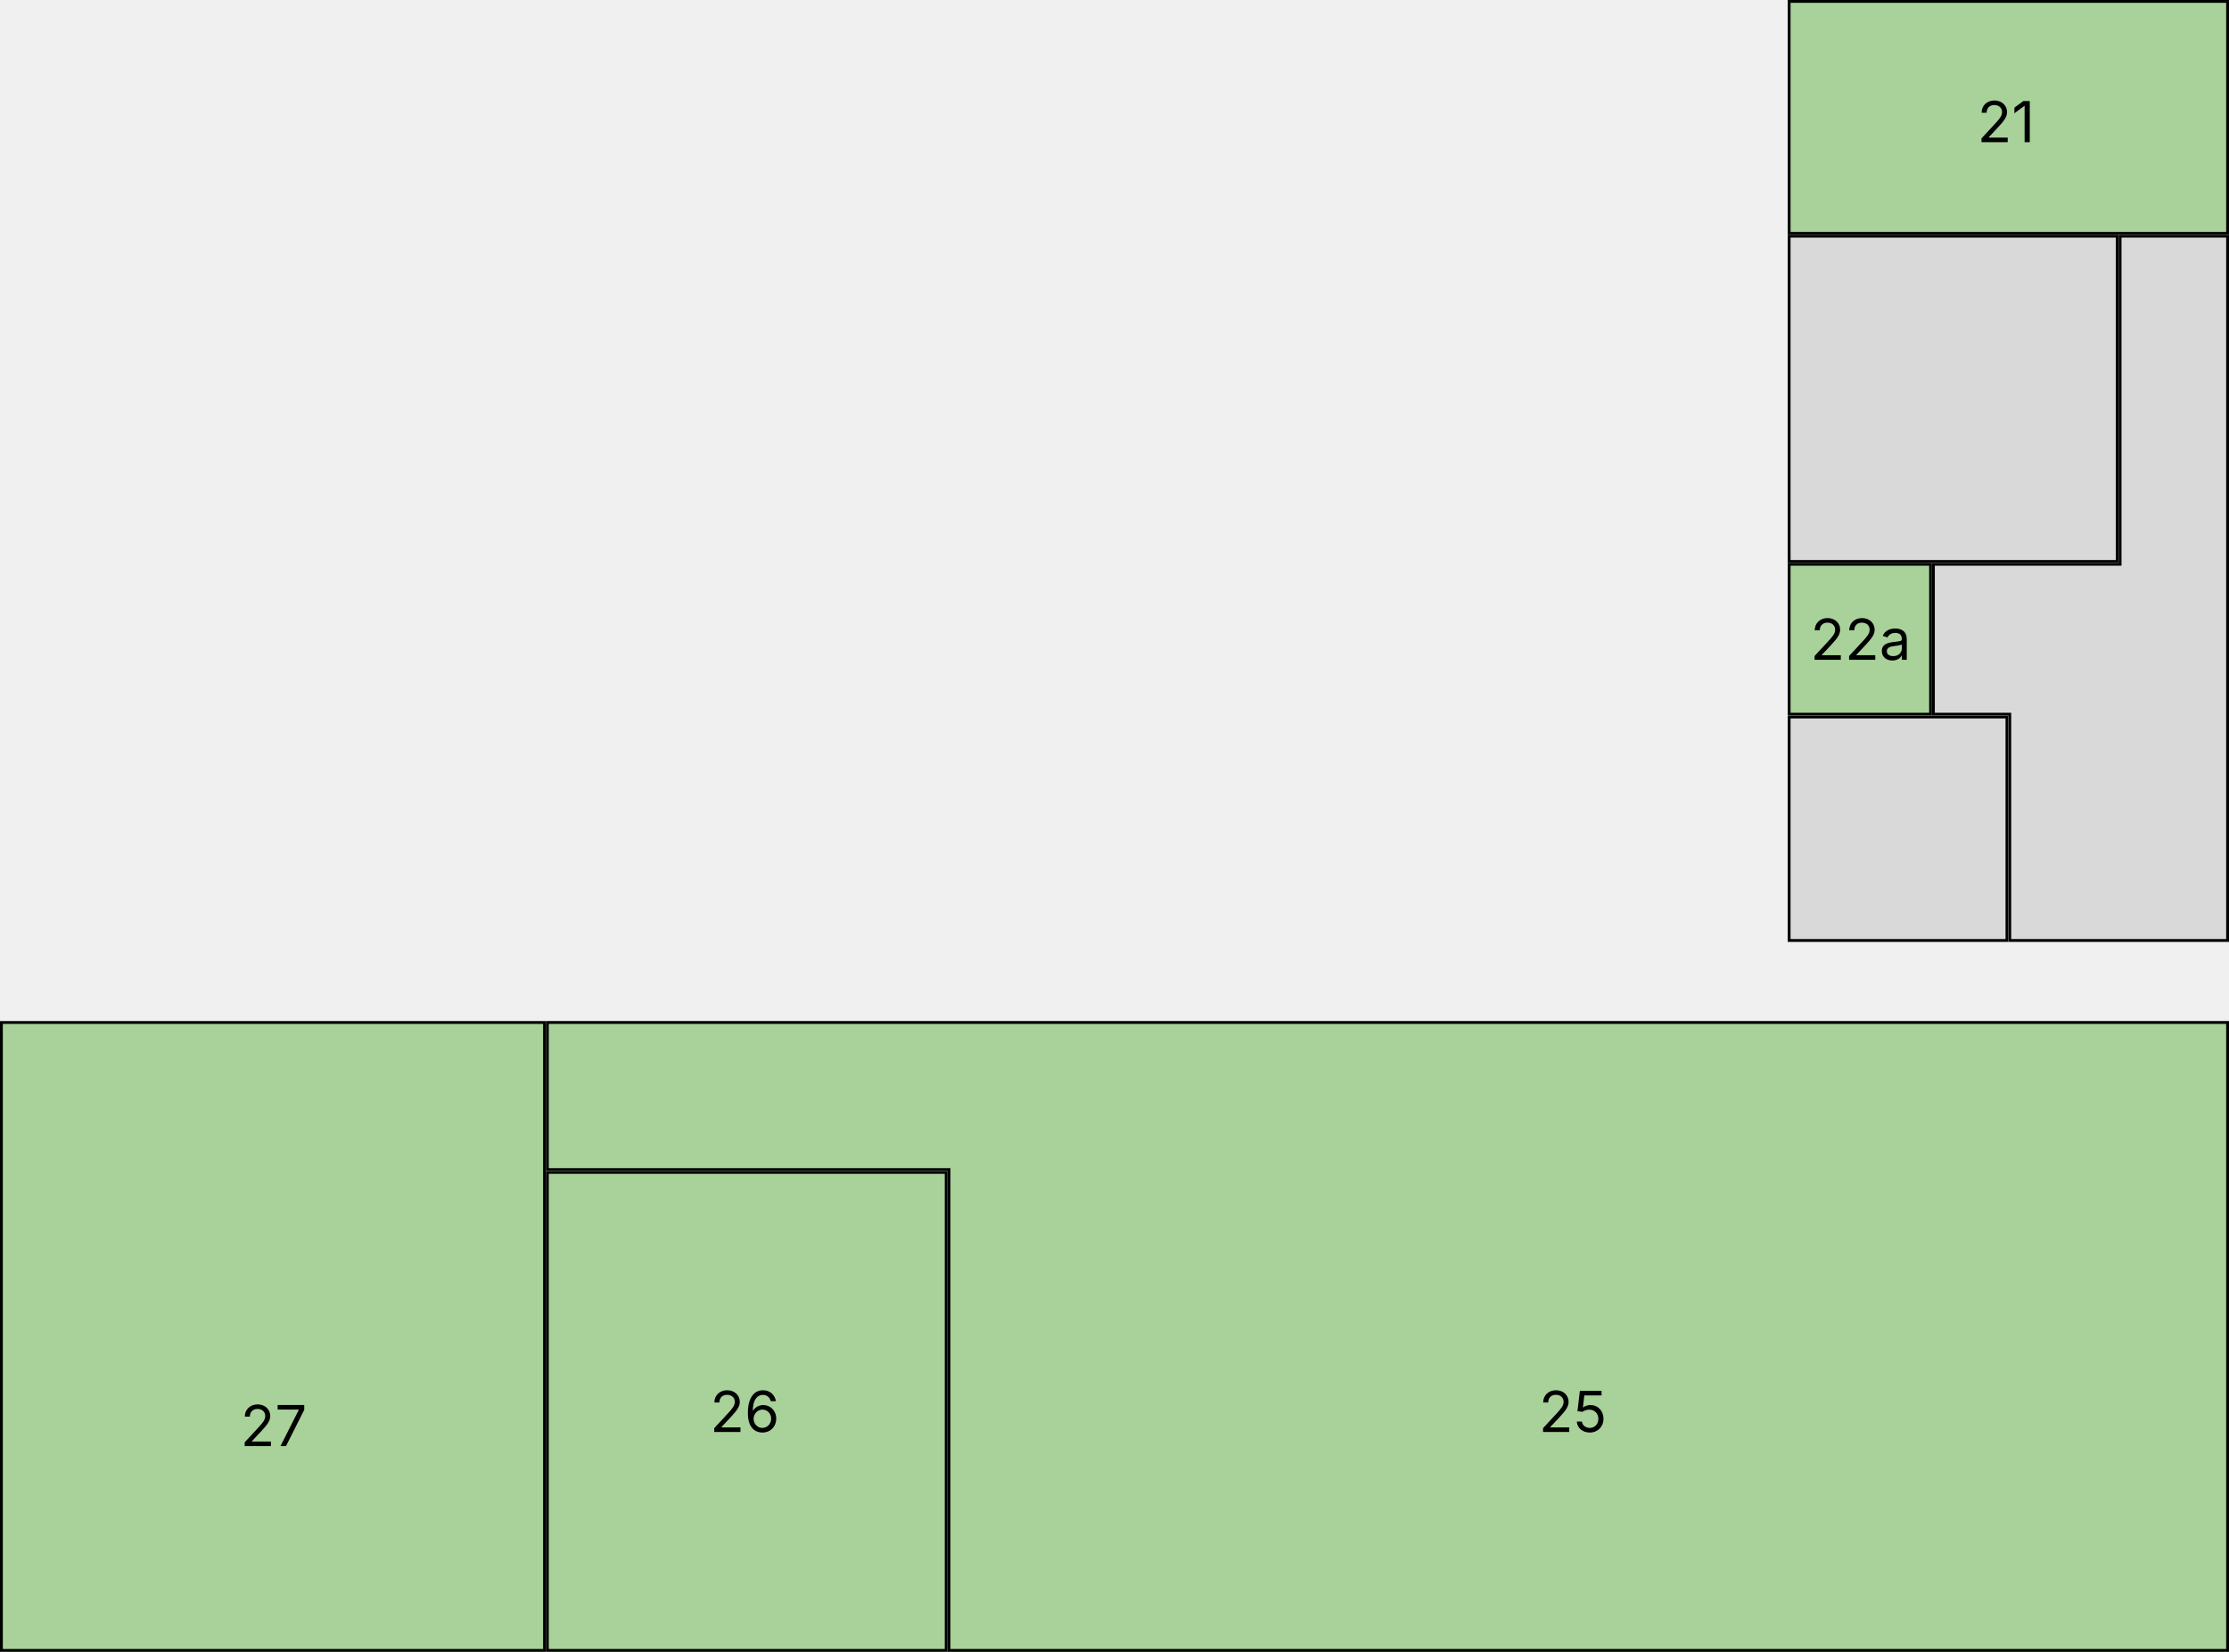
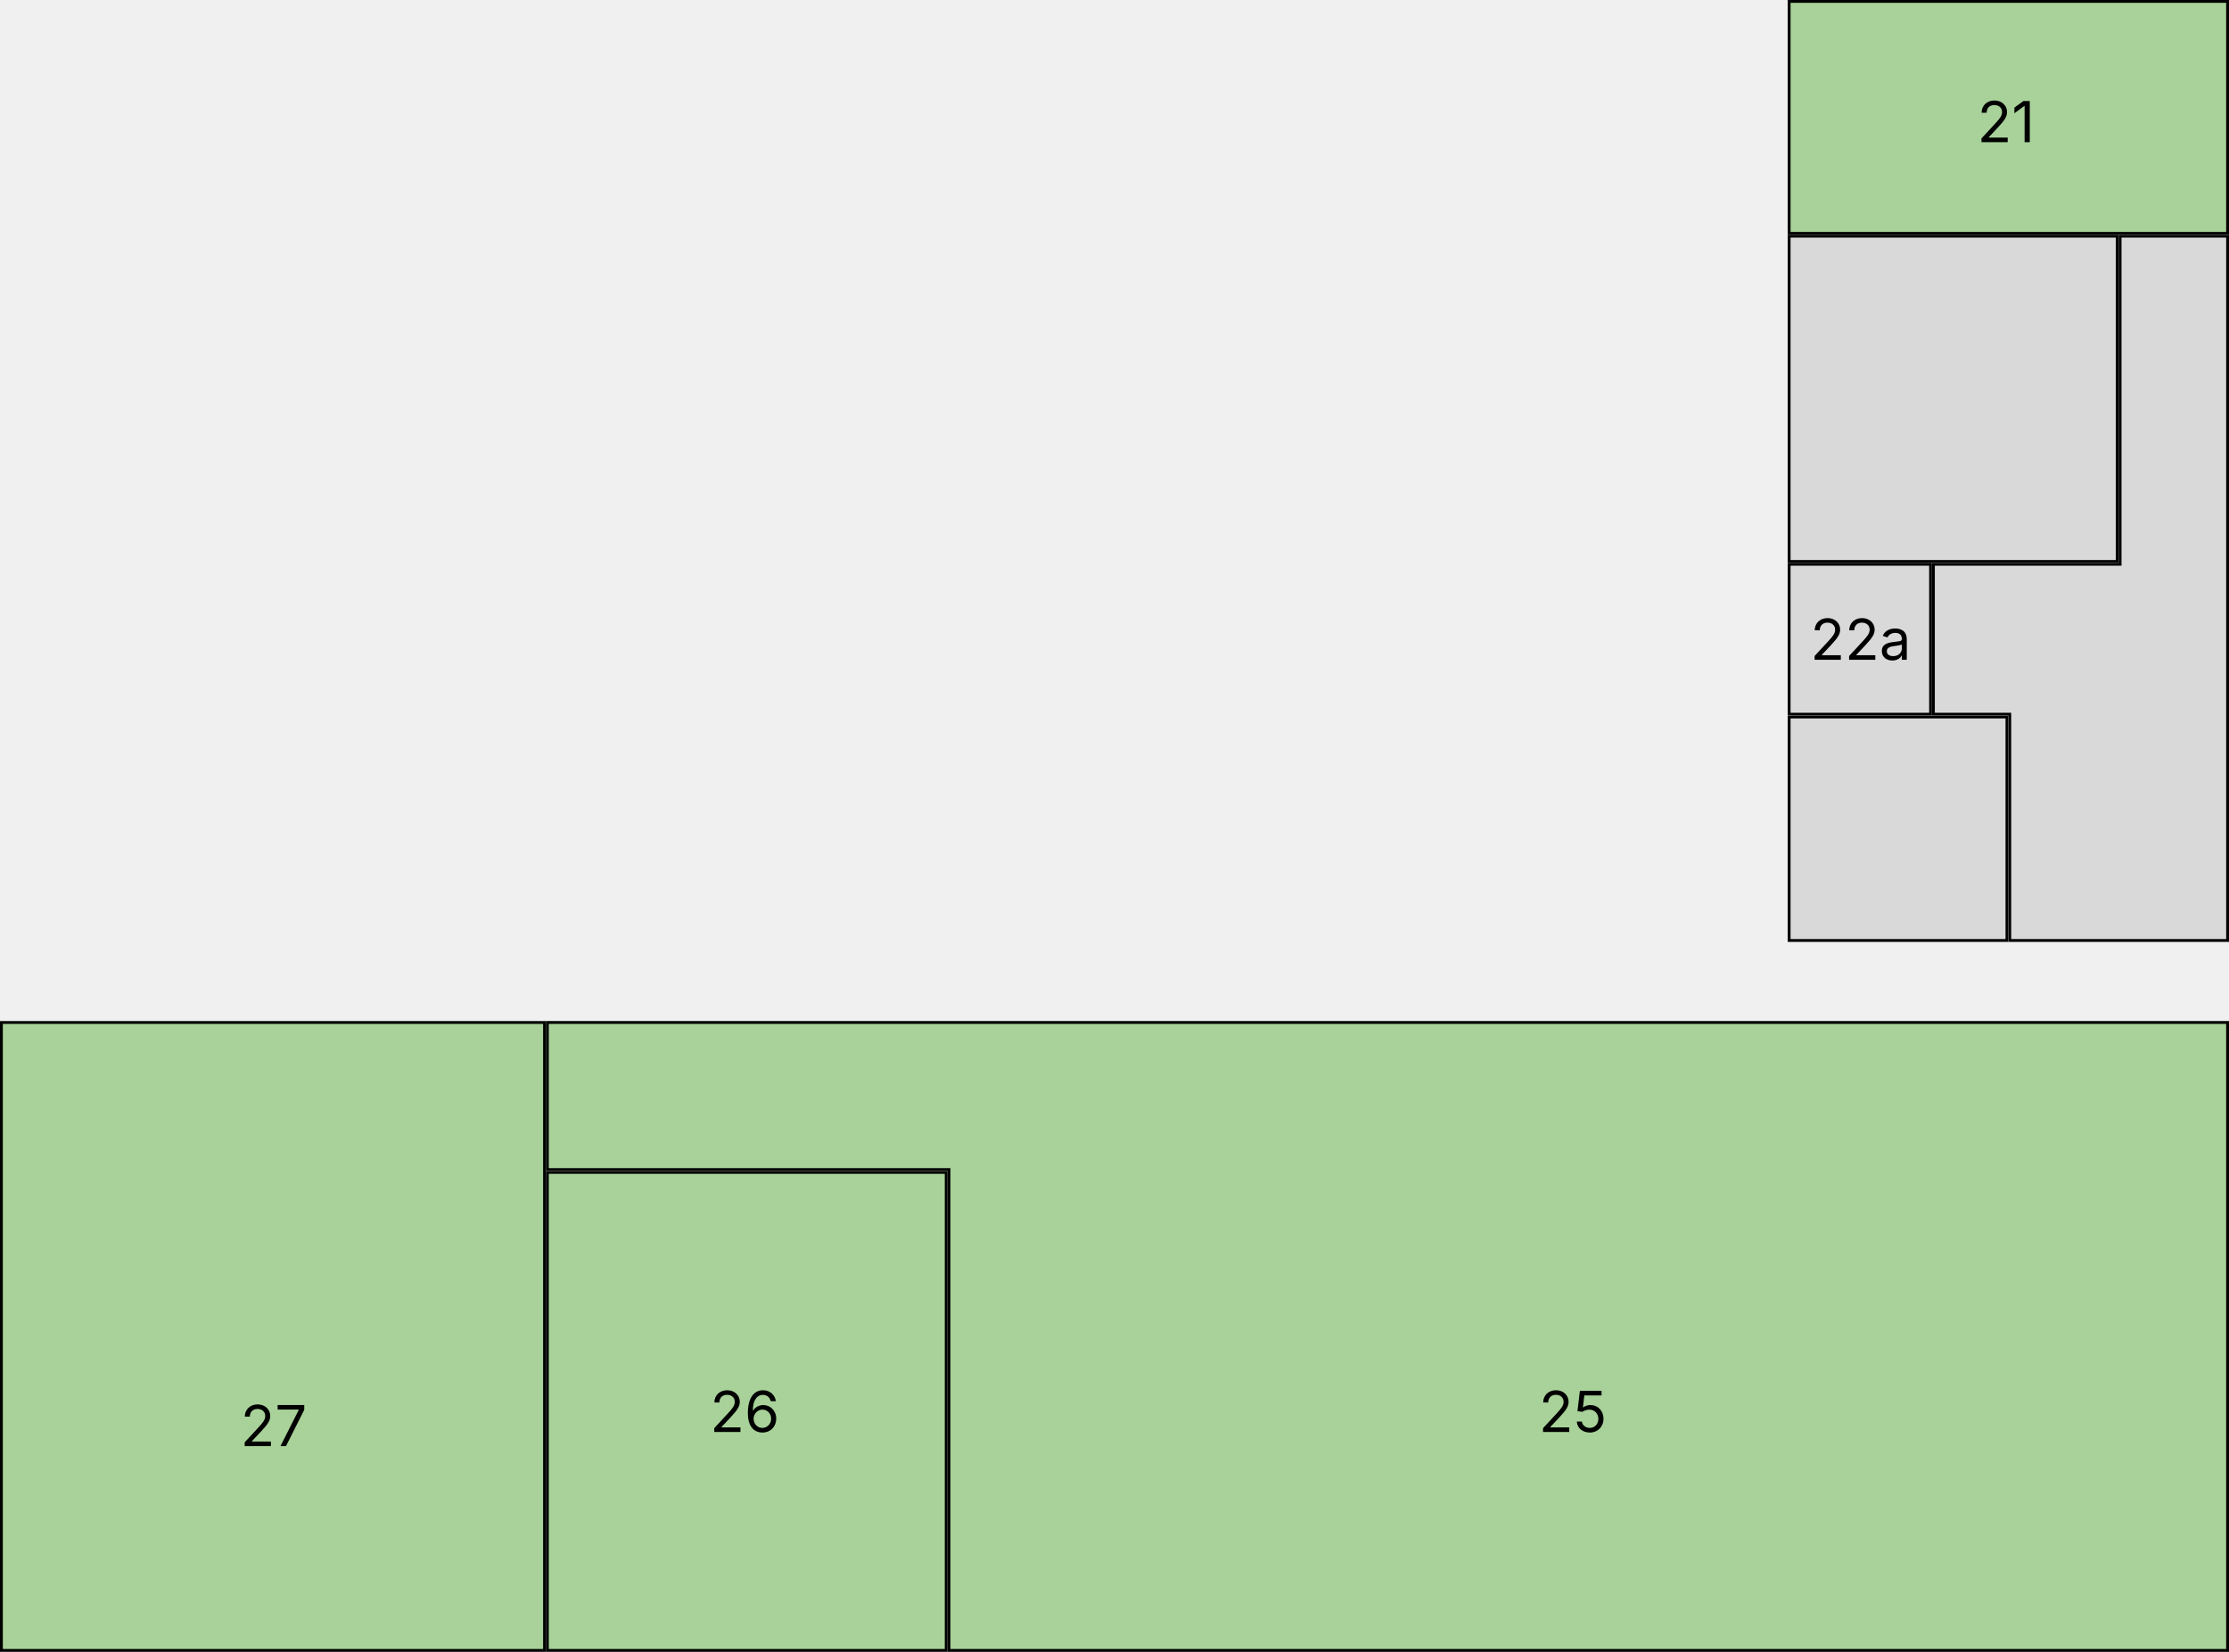
<svg xmlns="http://www.w3.org/2000/svg" width="788" height="584" viewBox="0 0 788 584" fill="none">
  <g id="building-19-1_floor-2">
    <g id="room-21">
      <rect id="room-21_2" x="632.5" y="0.5" width="155" height="82" fill="#A8D299" stroke="black" />
      <text id="21" fill="black" xml:space="preserve" style="white-space: pre" font-family="Inter" font-size="20" letter-spacing="0em">
        <tspan x="699" y="50.273">21</tspan>
      </text>
    </g>
    <rect id="corridor" x="632.5" y="83.5" width="116" height="115" fill="#D9D9D9" stroke="black" />
-     <g id="room-22a">
-       <rect id="room-22a_2" x="632.5" y="199.5" width="50" height="53" fill="#A8D299" stroke="black" />
+     <g id="corridor_4">
+       <rect id="corridor_4_rect" x="632.5" y="199.5" width="50" height="53" fill="#D9D9D9" stroke="black" />
      <text id="22a" fill="black" xml:space="preserve" style="white-space: pre" font-family="Inter" font-size="20" letter-spacing="0em">
        <tspan x="640" y="233.273">22a</tspan>
      </text>
    </g>
    <g id="corridor_2">
      <mask id="path-6-inside-1_10_447" fill="white">
        <path fill-rule="evenodd" clip-rule="evenodd" d="M749 83H788V199V253V333H710V253H683V199H749V83Z" />
      </mask>
      <path fill-rule="evenodd" clip-rule="evenodd" d="M749 83H788V199V253V333H710V253H683V199H749V83Z" fill="#D9D9D9" />
      <path d="M788 83H789V82H788V83ZM749 83V82H748V83H749ZM788 333V334H789V333H788ZM710 333H709V334H710V333ZM710 253H711V252H710V253ZM683 253H682V254H683V253ZM683 199V198H682V199H683ZM749 199V200H750V199H749ZM788 82H749V84H788V82ZM789 199V83H787V199H789ZM789 253V199H787V253H789ZM787 253V333H789V253H787ZM788 332H710V334H788V332ZM711 333V253H709V333H711ZM683 254H710V252H683V254ZM682 199V253H684V199H682ZM749 198H683V200H749V198ZM748 83V199H750V83H748Z" fill="black" mask="url(#path-6-inside-1_10_447)" />
    </g>
    <g id="corridor_3">
      <mask id="path-8-inside-2_10_447" fill="white">
        <path fill-rule="evenodd" clip-rule="evenodd" d="M710 253H632V292V333H710V292V253Z" />
      </mask>
      <path fill-rule="evenodd" clip-rule="evenodd" d="M710 253H632V292V333H710V292V253Z" fill="#D9D9D9" />
      <path d="M632 253V252H631V253H632ZM710 253H711V252H710V253ZM632 333H631V334H632V333ZM710 333V334H711V333H710ZM632 254H710V252H632V254ZM633 292V253H631V292H633ZM633 333V292H631V333H633ZM710 332H632V334H710V332ZM709 292V333H711V292H709ZM709 253V292H711V253H709Z" fill="black" mask="url(#path-8-inside-2_10_447)" />
    </g>
    <g id="room-27">
      <rect id="room-27_2" x="0.5" y="361.5" width="192" height="222" fill="#A8D299" stroke="black" />
      <text id="27" fill="black" xml:space="preserve" style="white-space: pre" font-family="Inter" font-size="20" letter-spacing="0em">
        <tspan x="85" y="511.273">27</tspan>
      </text>
    </g>
    <g id="room-26">
      <rect id="room-26_2" x="193.5" y="414.5" width="141" height="169" fill="#A8D299" stroke="black" />
      <text id="26" fill="black" xml:space="preserve" style="white-space: pre" font-family="Inter" font-size="20" letter-spacing="0em">
        <tspan x="251" y="506.273">26</tspan>
      </text>
    </g>
    <g id="room-25">
      <g id="room-25_2">
        <mask id="path-14-inside-3_10_447" fill="white">
          <path fill-rule="evenodd" clip-rule="evenodd" d="M788 361H193V414H335V584H788V414V361Z" />
        </mask>
        <path fill-rule="evenodd" clip-rule="evenodd" d="M788 361H193V414H335V584H788V414V361Z" fill="#A8D299" />
        <path d="M193 361V360H192V361H193ZM788 361H789V360H788V361ZM193 414H192V415H193V414ZM335 414H336V413H335V414ZM335 584H334V585H335V584ZM788 584V585H789V584H788ZM193 362H788V360H193V362ZM194 414V361H192V414H194ZM335 413H193V415H335V413ZM336 584V414H334V584H336ZM788 583H335V585H788V583ZM787 414V584H789V414H787ZM787 361V414H789V361H787Z" fill="black" mask="url(#path-14-inside-3_10_447)" />
      </g>
      <text id="25" fill="black" xml:space="preserve" style="white-space: pre" font-family="Inter" font-size="20" letter-spacing="0em">
        <tspan x="544" y="506.273">25</tspan>
      </text>
    </g>
  </g>
</svg>
